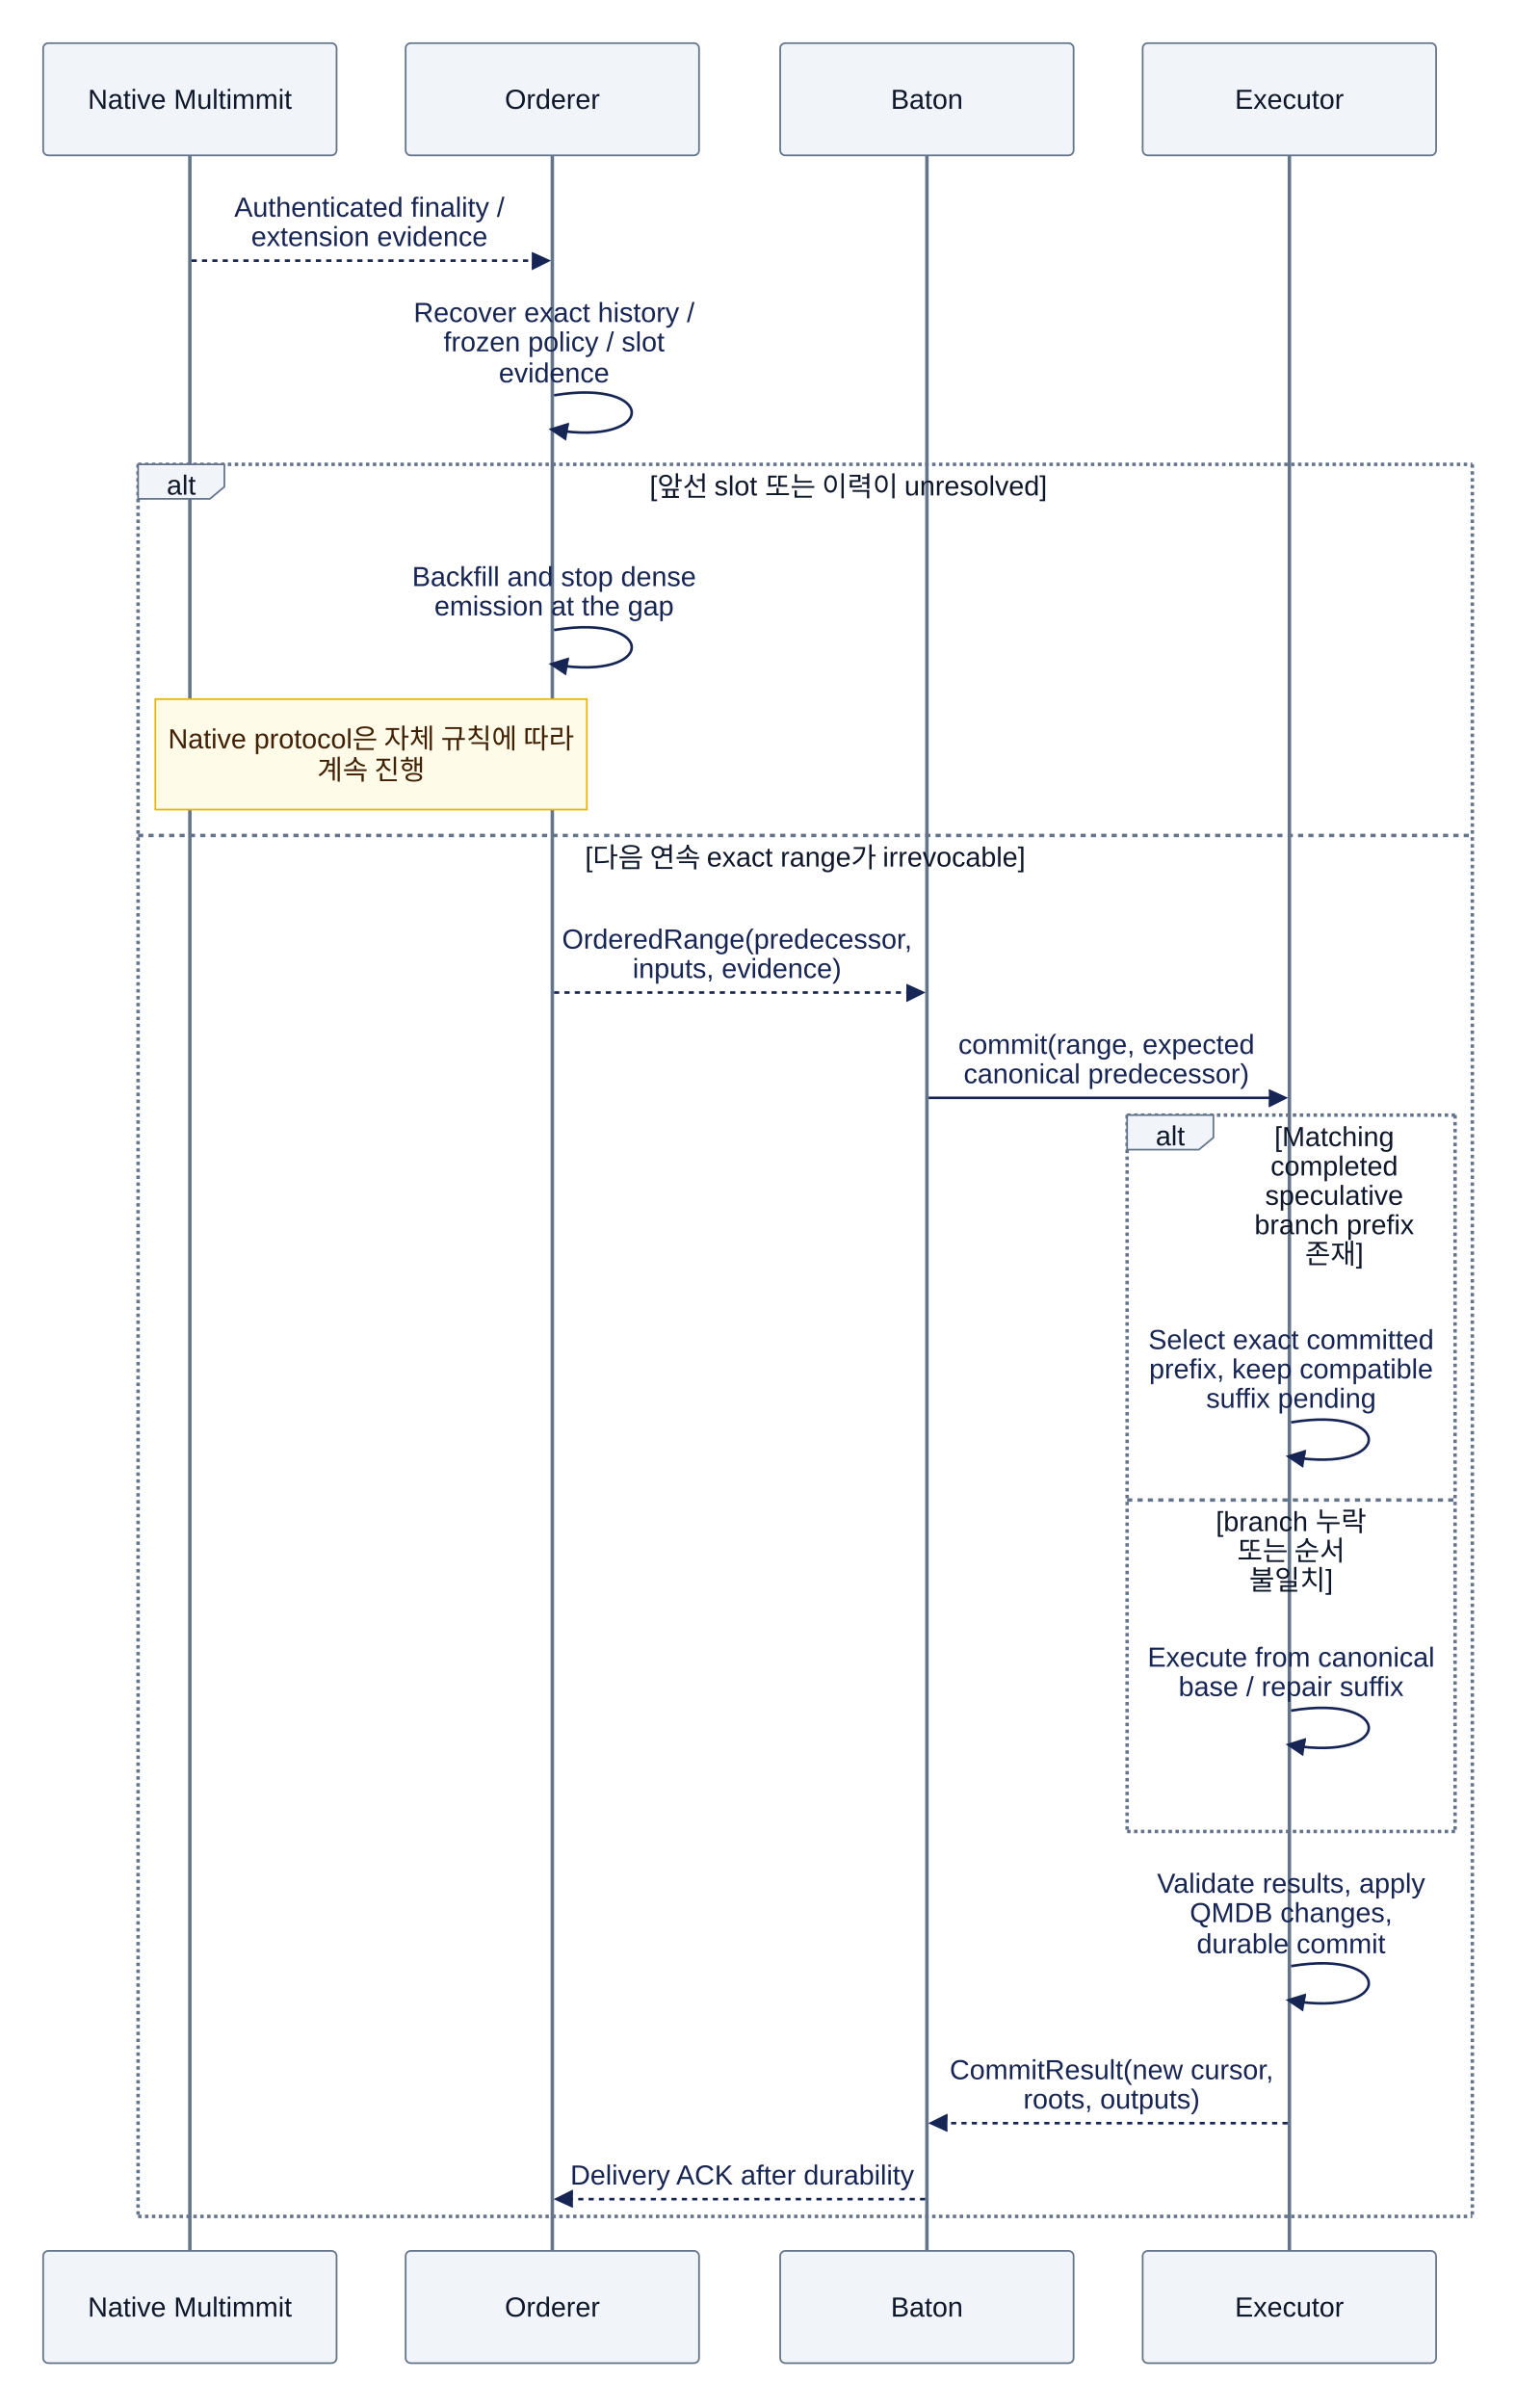
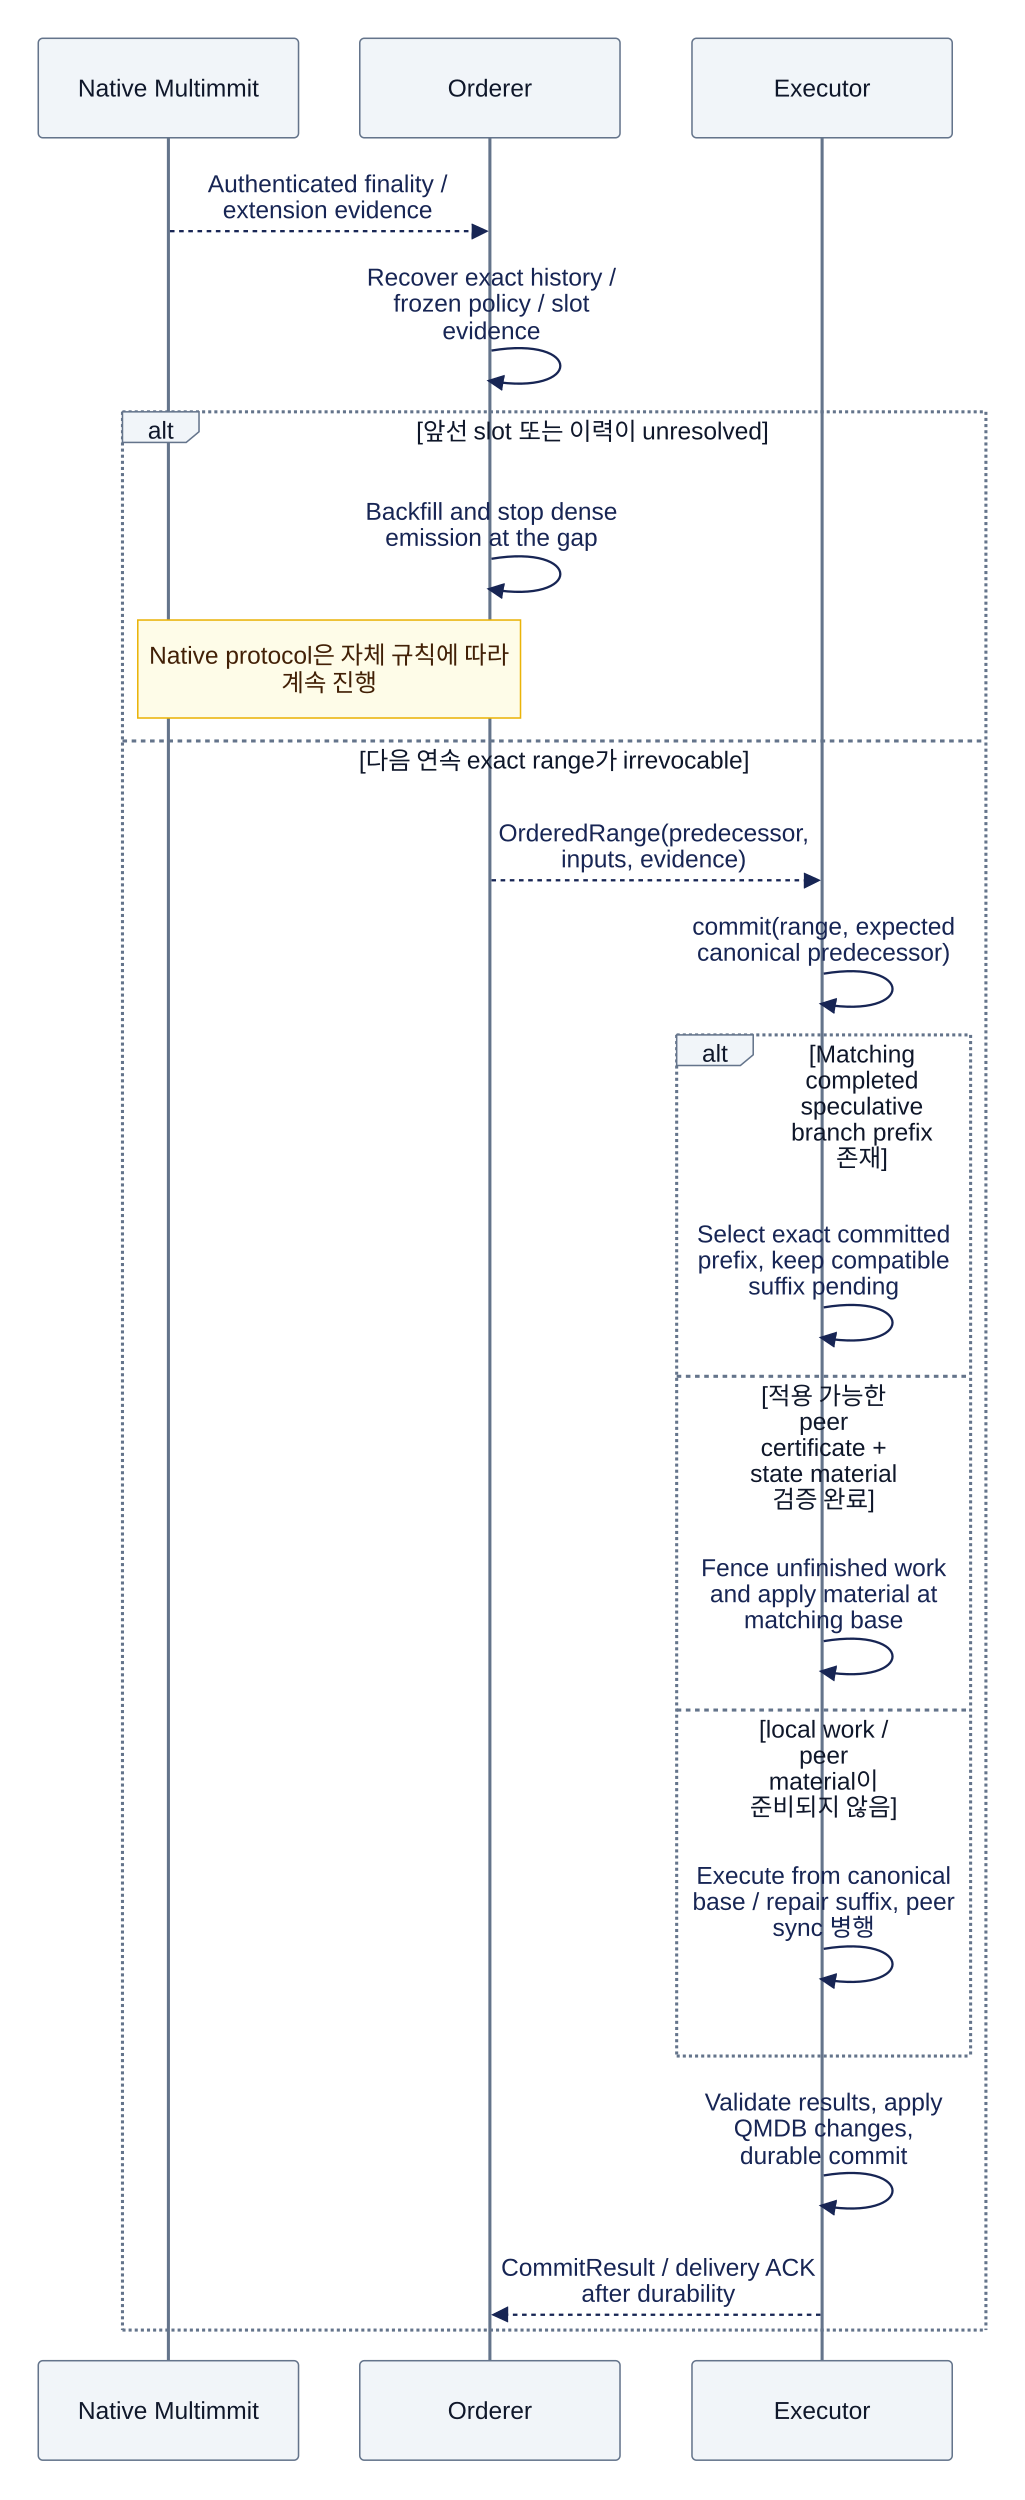
- <svg xmlns="http://www.w3.org/2000/svg" id="diagram-08" width="878" height="1395" viewBox="-25 -25 878 1395" role="graphics-document document" aria-roledescription="sequence">
+ <svg xmlns="http://www.w3.org/2000/svg" id="diagram-08" width="669" height="1633" viewBox="-25 -25 669 1633" role="graphics-document document" aria-roledescription="sequence">
  <g>
-     <rect x="637" y="1279" fill="#eaeaea" stroke="#666" width="170" height="65" name="E" rx="3" ry="3" class="actor actor-bottom" />
-     <text x="722" y="1311.5" dominant-baseline="central" alignment-baseline="central" class="actor actor-box" style="text-anchor: middle; font-size: 16px; font-weight: 400; font-family: Arial, &quot;Apple SD Gothic Neo&quot;, sans-serif;">
-       <tspan x="722" dy="0">Executor</tspan>
+     <rect x="427" y="1517" fill="#eaeaea" stroke="#666" width="170" height="65" name="E" rx="3" ry="3" class="actor actor-bottom" />
+     <text x="512" y="1549.5" dominant-baseline="central" alignment-baseline="central" class="actor actor-box" style="text-anchor: middle; font-size: 16px; font-weight: 400; font-family: Arial, &quot;Apple SD Gothic Neo&quot;, sans-serif;">
+       <tspan x="512" dy="0">Executor</tspan>
    </text>
  </g>
  <g>
-     <rect x="427" y="1279" fill="#eaeaea" stroke="#666" width="170" height="65" name="B" rx="3" ry="3" class="actor actor-bottom" />
-     <text x="512" y="1311.5" dominant-baseline="central" alignment-baseline="central" class="actor actor-box" style="text-anchor: middle; font-size: 16px; font-weight: 400; font-family: Arial, &quot;Apple SD Gothic Neo&quot;, sans-serif;">
-       <tspan x="512" dy="0">Baton</tspan>
-     </text>
-   </g>
-   <g>
-     <rect x="210" y="1279" fill="#eaeaea" stroke="#666" width="170" height="65" name="M" rx="3" ry="3" class="actor actor-bottom" />
-     <text x="295" y="1311.5" dominant-baseline="central" alignment-baseline="central" class="actor actor-box" style="text-anchor: middle; font-size: 16px; font-weight: 400; font-family: Arial, &quot;Apple SD Gothic Neo&quot;, sans-serif;">
+     <rect x="210" y="1517" fill="#eaeaea" stroke="#666" width="170" height="65" name="M" rx="3" ry="3" class="actor actor-bottom" />
+     <text x="295" y="1549.5" dominant-baseline="central" alignment-baseline="central" class="actor actor-box" style="text-anchor: middle; font-size: 16px; font-weight: 400; font-family: Arial, &quot;Apple SD Gothic Neo&quot;, sans-serif;">
      <tspan x="295" dy="0">Orderer</tspan>
    </text>
  </g>
  <g>
-     <rect x="0" y="1279" fill="#eaeaea" stroke="#666" width="170" height="65" name="N" rx="3" ry="3" class="actor actor-bottom" />
-     <text x="85" y="1311.5" dominant-baseline="central" alignment-baseline="central" class="actor actor-box" style="text-anchor: middle; font-size: 16px; font-weight: 400; font-family: Arial, &quot;Apple SD Gothic Neo&quot;, sans-serif;">
+     <rect x="0" y="1517" fill="#eaeaea" stroke="#666" width="170" height="65" name="N" rx="3" ry="3" class="actor actor-bottom" />
+     <text x="85" y="1549.5" dominant-baseline="central" alignment-baseline="central" class="actor actor-box" style="text-anchor: middle; font-size: 16px; font-weight: 400; font-family: Arial, &quot;Apple SD Gothic Neo&quot;, sans-serif;">
      <tspan x="85" dy="0">Native Multimmit</tspan>
    </text>
  </g>
  <g>
-     <line id="actor35" x1="722" y1="65" x2="722" y2="1279" class="actor-line 200" stroke-width="0.5px" stroke="#999" name="E" />
-     <g id="root-35">
-       <rect x="637" y="0" fill="#eaeaea" stroke="#666" width="170" height="65" name="E" rx="3" ry="3" class="actor actor-top" />
-       <text x="722" y="32.5" dominant-baseline="central" alignment-baseline="central" class="actor actor-box" style="text-anchor: middle; font-size: 16px; font-weight: 400; font-family: Arial, &quot;Apple SD Gothic Neo&quot;, sans-serif;">
-         <tspan x="722" dy="0">Executor</tspan>
+     <line id="actor34" x1="512" y1="65" x2="512" y2="1517" class="actor-line 200" stroke-width="0.5px" stroke="#999" name="E" />
+     <g id="root-34">
+       <rect x="427" y="0" fill="#eaeaea" stroke="#666" width="170" height="65" name="E" rx="3" ry="3" class="actor actor-top" />
+       <text x="512" y="32.5" dominant-baseline="central" alignment-baseline="central" class="actor actor-box" style="text-anchor: middle; font-size: 16px; font-weight: 400; font-family: Arial, &quot;Apple SD Gothic Neo&quot;, sans-serif;">
+         <tspan x="512" dy="0">Executor</tspan>
      </text>
    </g>
  </g>
  <g>
-     <line id="actor34" x1="512" y1="65" x2="512" y2="1279" class="actor-line 200" stroke-width="0.5px" stroke="#999" name="B" />
-     <g id="root-34">
-       <rect x="427" y="0" fill="#eaeaea" stroke="#666" width="170" height="65" name="B" rx="3" ry="3" class="actor actor-top" />
-       <text x="512" y="32.5" dominant-baseline="central" alignment-baseline="central" class="actor actor-box" style="text-anchor: middle; font-size: 16px; font-weight: 400; font-family: Arial, &quot;Apple SD Gothic Neo&quot;, sans-serif;">
-         <tspan x="512" dy="0">Baton</tspan>
-       </text>
-     </g>
-   </g>
-   <g>
-     <line id="actor33" x1="295" y1="65" x2="295" y2="1279" class="actor-line 200" stroke-width="0.5px" stroke="#999" name="M" />
+     <line id="actor33" x1="295" y1="65" x2="295" y2="1517" class="actor-line 200" stroke-width="0.5px" stroke="#999" name="M" />
    <g id="root-33">
      <rect x="210" y="0" fill="#eaeaea" stroke="#666" width="170" height="65" name="M" rx="3" ry="3" class="actor actor-top" />
      <text x="295" y="32.5" dominant-baseline="central" alignment-baseline="central" class="actor actor-box" style="text-anchor: middle; font-size: 16px; font-weight: 400; font-family: Arial, &quot;Apple SD Gothic Neo&quot;, sans-serif;">
        <tspan x="295" dy="0">Orderer</tspan>
      </text>
    </g>
  </g>
  <g>
-     <line id="actor32" x1="85" y1="65" x2="85" y2="1279" class="actor-line 200" stroke-width="0.5px" stroke="#999" name="N" />
+     <line id="actor32" x1="85" y1="65" x2="85" y2="1517" class="actor-line 200" stroke-width="0.5px" stroke="#999" name="N" />
    <g id="root-32">
      <rect x="0" y="0" fill="#eaeaea" stroke="#666" width="170" height="65" name="N" rx="3" ry="3" class="actor actor-top" />
      <text x="85" y="32.5" dominant-baseline="central" alignment-baseline="central" class="actor actor-box" style="text-anchor: middle; font-size: 16px; font-weight: 400; font-family: Arial, &quot;Apple SD Gothic Neo&quot;, sans-serif;">
        <tspan x="85" dy="0">Native Multimmit</tspan>
      </text>
    </g>
  </g>
  <style>#diagram-08{font-family:Arial,Apple SD Gothic Neo,sans-serif;font-size:16px;fill:#172554;}@keyframes edge-animation-frame{from{stroke-dashoffset:0;}}@keyframes dash{to{stroke-dashoffset:0;}}#diagram-08 .edge-animation-slow{stroke-dasharray:9,5!important;stroke-dashoffset:900;animation:dash 50s linear infinite;stroke-linecap:round;}#diagram-08 .edge-animation-fast{stroke-dasharray:9,5!important;stroke-dashoffset:900;animation:dash 20s linear infinite;stroke-linecap:round;}#diagram-08 .error-icon{fill:hsl(45.882, 100%, 100%);}#diagram-08 .error-text{fill:#000000;stroke:#000000;}#diagram-08 .edge-thickness-normal{stroke-width:1px;}#diagram-08 .edge-thickness-thick{stroke-width:3.5px;}#diagram-08 .edge-pattern-solid{stroke-dasharray:0;}#diagram-08 .edge-thickness-invisible{stroke-width:0;fill:none;}#diagram-08 .edge-pattern-dashed{stroke-dasharray:3;}#diagram-08 .edge-pattern-dotted{stroke-dasharray:2;}#diagram-08 .marker{fill:#475569;stroke:#475569;}#diagram-08 .marker.cross{stroke:#475569;}#diagram-08 svg{font-family:Arial,Apple SD Gothic Neo,sans-serif;font-size:16px;}#diagram-08 p{margin:0;}#diagram-08 .actor{stroke:#64748b;fill:#f1f5f9;}#diagram-08 text.actor&gt;tspan{fill:#0f172a;stroke:none;}#diagram-08 .actor-line{stroke:#64748b;}#diagram-08 .innerArc{stroke-width:1.5;stroke-dasharray:none;}#diagram-08 .messageLine0{stroke-width:1.5;stroke-dasharray:none;stroke:#172554;}#diagram-08 .messageLine1{stroke-width:1.5;stroke-dasharray:2,2;stroke:#172554;}#diagram-08 #arrowhead path{fill:#172554;stroke:#172554;}#diagram-08 .sequenceNumber{fill:#b8aa96;}#diagram-08 #sequencenumber{fill:#172554;}#diagram-08 #crosshead path{fill:#172554;stroke:#172554;}#diagram-08 .messageText{fill:#172554;stroke:none;}#diagram-08 .labelBox{stroke:#64748b;fill:#f1f5f9;}#diagram-08 .labelText,#diagram-08 .labelText&gt;tspan{fill:#0f172a;stroke:none;}#diagram-08 .loopText,#diagram-08 .loopText&gt;tspan{fill:#0f172a;stroke:none;}#diagram-08 .loopLine{stroke-width:2px;stroke-dasharray:2,2;stroke:#64748b;fill:#64748b;}#diagram-08 .note{stroke:#eab308;fill:#fefce8;}#diagram-08 .noteText,#diagram-08 .noteText&gt;tspan{fill:#422006;stroke:none;}#diagram-08 .activation0{fill:hsl(105.882, 100%, 96.667%);stroke:hsl(105.882, 100%, 86.667%);}#diagram-08 .activation1{fill:hsl(105.882, 100%, 96.667%);stroke:hsl(105.882, 100%, 86.667%);}#diagram-08 .activation2{fill:hsl(105.882, 100%, 96.667%);stroke:hsl(105.882, 100%, 86.667%);}#diagram-08 .actorPopupMenu{position:absolute;}#diagram-08 .actorPopupMenuPanel{position:absolute;fill:#f1f5f9;box-shadow:0px 8px 16px 0px rgba(0,0,0,0.2);filter:drop-shadow(3px 5px 2px rgb(0 0 0 / 0.4));}#diagram-08 .actor-man line{stroke:#64748b;fill:#f1f5f9;}#diagram-08 .actor-man circle,#diagram-08 line{stroke:#64748b;fill:#f1f5f9;stroke-width:2px;}#diagram-08 :root{--mermaid-font-family:Arial,Apple SD Gothic Neo,sans-serif;}</style>
  <g />
  <defs>
    <symbol id="computer" width="24" height="24">
      <path transform="scale(.5)" d="M2 2v13h20v-13h-20zm18 11h-16v-9h16v9zm-10.228 6l.466-1h3.524l.467 1h-4.457zm14.228 3h-24l2-6h2.104l-1.33 4h18.45l-1.297-4h2.073l2 6zm-5-10h-14v-7h14v7z" />
    </symbol>
  </defs>
  <defs>
    <symbol id="database" fill-rule="evenodd" clip-rule="evenodd">
      <path transform="scale(.5)" d="M12.258.001l.256.004.255.005.253.008.251.01.249.012.247.015.246.016.242.019.241.02.239.023.236.024.233.027.231.028.229.031.225.032.223.034.22.036.217.038.214.04.211.041.208.043.205.045.201.046.198.048.194.05.191.051.187.053.183.054.18.056.175.057.172.059.168.06.163.061.16.063.155.064.15.066.074.033.073.033.071.034.07.034.069.035.068.035.067.035.066.035.064.036.064.036.062.036.06.036.06.037.058.037.058.037.055.038.055.038.053.038.052.038.051.039.05.039.048.039.047.039.045.04.044.04.043.04.041.04.04.041.039.041.037.041.036.041.034.041.033.042.032.042.03.042.029.042.027.042.026.043.024.043.023.043.021.043.02.043.018.044.017.043.015.044.013.044.012.044.011.045.009.044.007.045.006.045.004.045.002.045.001.045v17l-.001.045-.002.045-.004.045-.006.045-.007.045-.009.044-.011.045-.012.044-.013.044-.015.044-.017.043-.018.044-.02.043-.021.043-.023.043-.024.043-.026.043-.027.042-.029.042-.03.042-.032.042-.033.042-.034.041-.036.041-.037.041-.039.041-.04.041-.041.04-.043.04-.044.04-.045.04-.047.039-.048.039-.05.039-.051.039-.052.038-.053.038-.055.038-.055.038-.058.037-.058.037-.06.037-.06.036-.062.036-.064.036-.064.036-.066.035-.067.035-.068.035-.069.035-.07.034-.071.034-.073.033-.074.033-.15.066-.155.064-.16.063-.163.061-.168.06-.172.059-.175.057-.18.056-.183.054-.187.053-.191.051-.194.05-.198.048-.201.046-.205.045-.208.043-.211.041-.214.04-.217.038-.22.036-.223.034-.225.032-.229.031-.231.028-.233.027-.236.024-.239.023-.241.02-.242.019-.246.016-.247.015-.249.012-.251.01-.253.008-.255.005-.256.004-.258.001-.258-.001-.256-.004-.255-.005-.253-.008-.251-.01-.249-.012-.247-.015-.245-.016-.243-.019-.241-.02-.238-.023-.236-.024-.234-.027-.231-.028-.228-.031-.226-.032-.223-.034-.22-.036-.217-.038-.214-.04-.211-.041-.208-.043-.204-.045-.201-.046-.198-.048-.195-.05-.19-.051-.187-.053-.184-.054-.179-.056-.176-.057-.172-.059-.167-.06-.164-.061-.159-.063-.155-.064-.151-.066-.074-.033-.072-.033-.072-.034-.07-.034-.069-.035-.068-.035-.067-.035-.066-.035-.064-.036-.063-.036-.062-.036-.061-.036-.06-.037-.058-.037-.057-.037-.056-.038-.055-.038-.053-.038-.052-.038-.051-.039-.049-.039-.049-.039-.046-.039-.046-.04-.044-.04-.043-.04-.041-.04-.04-.041-.039-.041-.037-.041-.036-.041-.034-.041-.033-.042-.032-.042-.03-.042-.029-.042-.027-.042-.026-.043-.024-.043-.023-.043-.021-.043-.02-.043-.018-.044-.017-.043-.015-.044-.013-.044-.012-.044-.011-.045-.009-.044-.007-.045-.006-.045-.004-.045-.002-.045-.001-.045v-17l.001-.045.002-.045.004-.045.006-.045.007-.045.009-.044.011-.045.012-.044.013-.044.015-.044.017-.043.018-.044.02-.043.021-.043.023-.043.024-.043.026-.043.027-.042.029-.042.03-.042.032-.042.033-.042.034-.041.036-.041.037-.041.039-.041.04-.041.041-.04.043-.04.044-.04.046-.04.046-.039.049-.039.049-.039.051-.039.052-.038.053-.038.055-.038.056-.038.057-.037.058-.037.06-.037.061-.036.062-.036.063-.036.064-.036.066-.035.067-.035.068-.035.069-.035.07-.034.072-.034.072-.033.074-.033.151-.066.155-.064.159-.063.164-.061.167-.06.172-.059.176-.057.179-.056.184-.054.187-.053.19-.051.195-.05.198-.048.201-.046.204-.045.208-.043.211-.041.214-.04.217-.038.22-.036.223-.034.226-.032.228-.031.231-.028.234-.027.236-.024.238-.023.241-.02.243-.019.245-.016.247-.015.249-.012.251-.01.253-.008.255-.005.256-.004.258-.001.258.001zm-9.258 20.499v.01l.001.021.003.021.004.022.005.021.006.022.007.022.009.023.01.022.011.023.012.023.013.023.015.023.016.024.017.023.018.024.019.024.021.024.022.025.023.024.024.025.052.049.056.05.061.051.066.051.07.051.075.051.079.052.084.052.088.052.092.052.097.052.102.051.105.052.11.052.114.051.119.051.123.051.127.05.131.05.135.05.139.048.144.049.147.047.152.047.155.047.16.045.163.045.167.043.171.043.176.041.178.041.183.039.187.039.19.037.194.035.197.035.202.033.204.031.209.03.212.029.216.027.219.025.222.024.226.021.23.02.233.018.236.016.24.015.243.012.246.01.249.008.253.005.256.004.259.001.26-.001.257-.004.254-.005.25-.008.247-.011.244-.012.241-.014.237-.016.233-.018.231-.021.226-.021.224-.024.22-.026.216-.027.212-.028.21-.031.205-.031.202-.034.198-.034.194-.036.191-.037.187-.039.183-.04.179-.04.175-.042.172-.043.168-.044.163-.045.16-.046.155-.046.152-.047.148-.048.143-.049.139-.049.136-.05.131-.05.126-.05.123-.051.118-.052.114-.051.11-.052.106-.052.101-.052.096-.052.092-.052.088-.053.083-.051.079-.052.074-.052.07-.051.065-.051.06-.051.056-.05.051-.05.023-.024.023-.025.021-.024.02-.024.019-.024.018-.024.017-.024.015-.023.014-.024.013-.023.012-.023.01-.023.01-.022.008-.022.006-.022.006-.022.004-.022.004-.021.001-.021.001-.021v-4.127l-.077.055-.08.053-.083.054-.085.053-.087.052-.09.052-.093.051-.095.05-.097.05-.1.049-.102.049-.105.048-.106.047-.109.047-.111.046-.114.045-.115.045-.118.044-.12.043-.122.042-.124.042-.126.041-.128.04-.13.04-.132.038-.134.038-.135.037-.138.037-.139.035-.142.035-.143.034-.144.033-.147.032-.148.031-.15.03-.151.03-.153.029-.154.027-.156.027-.158.026-.159.025-.161.024-.162.023-.163.022-.165.021-.166.02-.167.019-.169.018-.169.017-.171.016-.173.015-.173.014-.175.013-.175.012-.177.011-.178.01-.179.008-.179.008-.181.006-.182.005-.182.004-.184.003-.184.002h-.37l-.184-.002-.184-.003-.182-.004-.182-.005-.181-.006-.179-.008-.179-.008-.178-.01-.176-.011-.176-.012-.175-.013-.173-.014-.172-.015-.171-.016-.17-.017-.169-.018-.167-.019-.166-.02-.165-.021-.163-.022-.162-.023-.161-.024-.159-.025-.157-.026-.156-.027-.155-.027-.153-.029-.151-.03-.15-.03-.148-.031-.146-.032-.145-.033-.143-.034-.141-.035-.14-.035-.137-.037-.136-.037-.134-.038-.132-.038-.13-.04-.128-.04-.126-.041-.124-.042-.122-.042-.12-.044-.117-.043-.116-.045-.113-.045-.112-.046-.109-.047-.106-.047-.105-.048-.102-.049-.1-.049-.097-.05-.095-.05-.093-.052-.09-.051-.087-.052-.085-.053-.083-.054-.08-.054-.077-.054v4.127zm0-5.654v.011l.001.021.003.021.004.021.005.022.006.022.007.022.009.022.01.022.011.023.012.023.013.023.015.024.016.023.017.024.018.024.019.024.021.024.022.024.023.025.024.024.052.05.056.05.061.05.066.051.07.051.075.052.079.051.084.052.088.052.092.052.097.052.102.052.105.052.11.051.114.051.119.052.123.05.127.051.131.05.135.049.139.049.144.048.147.048.152.047.155.046.16.045.163.045.167.044.171.042.176.042.178.04.183.04.187.038.19.037.194.036.197.034.202.033.204.032.209.03.212.028.216.027.219.025.222.024.226.022.23.02.233.018.236.016.24.014.243.012.246.01.249.008.253.006.256.003.259.001.26-.001.257-.003.254-.006.25-.008.247-.01.244-.012.241-.015.237-.016.233-.018.231-.02.226-.022.224-.024.22-.025.216-.027.212-.029.21-.03.205-.032.202-.033.198-.035.194-.036.191-.037.187-.039.183-.039.179-.041.175-.042.172-.043.168-.044.163-.045.16-.045.155-.047.152-.047.148-.048.143-.048.139-.05.136-.049.131-.05.126-.051.123-.051.118-.051.114-.052.11-.052.106-.052.101-.052.096-.052.092-.052.088-.052.083-.052.079-.052.074-.051.07-.052.065-.051.06-.05.056-.051.051-.049.023-.025.023-.024.021-.025.02-.024.019-.024.018-.024.017-.024.015-.023.014-.023.013-.024.012-.022.01-.023.01-.023.008-.022.006-.022.006-.022.004-.021.004-.022.001-.021.001-.021v-4.139l-.077.054-.08.054-.083.054-.085.052-.087.053-.09.051-.093.051-.095.051-.097.05-.1.049-.102.049-.105.048-.106.047-.109.047-.111.046-.114.045-.115.044-.118.044-.12.044-.122.042-.124.042-.126.041-.128.04-.13.039-.132.039-.134.038-.135.037-.138.036-.139.036-.142.035-.143.033-.144.033-.147.033-.148.031-.15.03-.151.03-.153.028-.154.028-.156.027-.158.026-.159.025-.161.024-.162.023-.163.022-.165.021-.166.02-.167.019-.169.018-.169.017-.171.016-.173.015-.173.014-.175.013-.175.012-.177.011-.178.009-.179.009-.179.007-.181.007-.182.005-.182.004-.184.003-.184.002h-.37l-.184-.002-.184-.003-.182-.004-.182-.005-.181-.007-.179-.007-.179-.009-.178-.009-.176-.011-.176-.012-.175-.013-.173-.014-.172-.015-.171-.016-.17-.017-.169-.018-.167-.019-.166-.02-.165-.021-.163-.022-.162-.023-.161-.024-.159-.025-.157-.026-.156-.027-.155-.028-.153-.028-.151-.03-.15-.03-.148-.031-.146-.033-.145-.033-.143-.033-.141-.035-.14-.036-.137-.036-.136-.037-.134-.038-.132-.039-.13-.039-.128-.04-.126-.041-.124-.042-.122-.043-.12-.043-.117-.044-.116-.044-.113-.046-.112-.046-.109-.046-.106-.047-.105-.048-.102-.049-.1-.049-.097-.05-.095-.051-.093-.051-.09-.051-.087-.053-.085-.052-.083-.054-.08-.054-.077-.054v4.139zm0-5.666v.011l.001.02.003.022.004.021.005.022.006.021.007.022.009.023.01.022.011.023.012.023.013.023.015.023.016.024.017.024.018.023.019.024.021.025.022.024.023.024.024.025.052.05.056.05.061.05.066.051.07.051.075.052.079.051.084.052.088.052.092.052.097.052.102.052.105.051.11.052.114.051.119.051.123.051.127.05.131.05.135.05.139.049.144.048.147.048.152.047.155.046.16.045.163.045.167.043.171.043.176.042.178.04.183.04.187.038.19.037.194.036.197.034.202.033.204.032.209.03.212.028.216.027.219.025.222.024.226.021.23.02.233.018.236.017.24.014.243.012.246.01.249.008.253.006.256.003.259.001.26-.001.257-.003.254-.006.25-.008.247-.01.244-.013.241-.014.237-.016.233-.018.231-.02.226-.022.224-.024.22-.025.216-.027.212-.029.21-.03.205-.032.202-.033.198-.035.194-.036.191-.037.187-.039.183-.039.179-.041.175-.042.172-.043.168-.044.163-.045.16-.045.155-.047.152-.047.148-.048.143-.049.139-.049.136-.049.131-.051.126-.05.123-.051.118-.052.114-.051.11-.052.106-.052.101-.052.096-.052.092-.052.088-.052.083-.052.079-.052.074-.052.07-.051.065-.051.06-.051.056-.05.051-.049.023-.025.023-.025.021-.024.02-.024.019-.024.018-.024.017-.024.015-.023.014-.024.013-.023.012-.023.01-.022.01-.023.008-.022.006-.022.006-.022.004-.022.004-.021.001-.021.001-.021v-4.153l-.077.054-.08.054-.083.053-.085.053-.087.053-.09.051-.093.051-.095.051-.097.05-.1.049-.102.048-.105.048-.106.048-.109.046-.111.046-.114.046-.115.044-.118.044-.12.043-.122.043-.124.042-.126.041-.128.04-.13.039-.132.039-.134.038-.135.037-.138.036-.139.036-.142.034-.143.034-.144.033-.147.032-.148.032-.15.03-.151.03-.153.028-.154.028-.156.027-.158.026-.159.024-.161.024-.162.023-.163.023-.165.021-.166.02-.167.019-.169.018-.169.017-.171.016-.173.015-.173.014-.175.013-.175.012-.177.01-.178.01-.179.009-.179.007-.181.006-.182.006-.182.004-.184.003-.184.001-.185.001-.185-.001-.184-.001-.184-.003-.182-.004-.182-.006-.181-.006-.179-.007-.179-.009-.178-.01-.176-.01-.176-.012-.175-.013-.173-.014-.172-.015-.171-.016-.17-.017-.169-.018-.167-.019-.166-.02-.165-.021-.163-.023-.162-.023-.161-.024-.159-.024-.157-.026-.156-.027-.155-.028-.153-.028-.151-.03-.15-.03-.148-.032-.146-.032-.145-.033-.143-.034-.141-.034-.14-.036-.137-.036-.136-.037-.134-.038-.132-.039-.13-.039-.128-.041-.126-.041-.124-.041-.122-.043-.12-.043-.117-.044-.116-.044-.113-.046-.112-.046-.109-.046-.106-.048-.105-.048-.102-.048-.1-.05-.097-.049-.095-.051-.093-.051-.09-.052-.087-.052-.085-.053-.083-.053-.08-.054-.077-.054v4.153zm8.74-8.179l-.257.004-.254.005-.25.008-.247.011-.244.012-.241.014-.237.016-.233.018-.231.021-.226.022-.224.023-.22.026-.216.027-.212.028-.21.031-.205.032-.202.033-.198.034-.194.036-.191.038-.187.038-.183.04-.179.041-.175.042-.172.043-.168.043-.163.045-.16.046-.155.046-.152.048-.148.048-.143.048-.139.049-.136.05-.131.05-.126.051-.123.051-.118.051-.114.052-.11.052-.106.052-.101.052-.096.052-.092.052-.088.052-.083.052-.079.052-.074.051-.07.052-.065.051-.06.05-.056.05-.051.05-.023.025-.023.024-.021.024-.02.025-.019.024-.018.024-.017.023-.015.024-.014.023-.013.023-.012.023-.01.023-.01.022-.008.022-.006.023-.006.021-.004.022-.004.021-.001.021-.001.021.001.021.001.021.004.021.004.022.006.021.006.023.008.022.01.022.01.023.012.023.013.023.014.023.015.024.017.023.018.024.019.024.02.025.021.024.023.024.023.025.051.05.056.05.06.05.065.051.07.052.074.051.079.052.083.052.088.052.092.052.096.052.101.052.106.052.11.052.114.052.118.051.123.051.126.051.131.05.136.05.139.049.143.048.148.048.152.048.155.046.16.046.163.045.168.043.172.043.175.042.179.041.183.04.187.038.191.038.194.036.198.034.202.033.205.032.21.031.212.028.216.027.22.026.224.023.226.022.231.021.233.018.237.016.241.014.244.012.247.011.25.008.254.005.257.004.26.001.26-.001.257-.004.254-.005.25-.008.247-.011.244-.012.241-.014.237-.016.233-.018.231-.021.226-.022.224-.023.22-.026.216-.027.212-.028.21-.031.205-.032.202-.033.198-.034.194-.036.191-.038.187-.038.183-.04.179-.041.175-.042.172-.043.168-.043.163-.045.16-.046.155-.046.152-.048.148-.048.143-.048.139-.049.136-.05.131-.05.126-.051.123-.051.118-.051.114-.052.11-.052.106-.052.101-.052.096-.052.092-.052.088-.052.083-.052.079-.052.074-.051.07-.052.065-.051.06-.05.056-.05.051-.05.023-.025.023-.024.021-.024.02-.025.019-.024.018-.024.017-.023.015-.024.014-.023.013-.023.012-.023.01-.023.01-.022.008-.022.006-.023.006-.021.004-.022.004-.021.001-.021.001-.021-.001-.021-.001-.021-.004-.021-.004-.022-.006-.021-.006-.023-.008-.022-.01-.022-.01-.023-.012-.023-.013-.023-.014-.023-.015-.024-.017-.023-.018-.024-.019-.024-.02-.025-.021-.024-.023-.024-.023-.025-.051-.05-.056-.05-.06-.05-.065-.051-.07-.052-.074-.051-.079-.052-.083-.052-.088-.052-.092-.052-.096-.052-.101-.052-.106-.052-.11-.052-.114-.052-.118-.051-.123-.051-.126-.051-.131-.05-.136-.05-.139-.049-.143-.048-.148-.048-.152-.048-.155-.046-.16-.046-.163-.045-.168-.043-.172-.043-.175-.042-.179-.041-.183-.04-.187-.038-.191-.038-.194-.036-.198-.034-.202-.033-.205-.032-.21-.031-.212-.028-.216-.027-.22-.026-.224-.023-.226-.022-.231-.021-.233-.018-.237-.016-.241-.014-.244-.012-.247-.011-.25-.008-.254-.005-.257-.004-.26-.001-.26.001z" />
    </symbol>
  </defs>
  <defs>
    <symbol id="clock" width="24" height="24">
      <path transform="scale(.5)" d="M12 2c5.514 0 10 4.486 10 10s-4.486 10-10 10-10-4.486-10-10 4.486-10 10-10zm0-2c-6.627 0-12 5.373-12 12s5.373 12 12 12 12-5.373 12-12-5.373-12-12-12zm5.848 12.459c.202.038.202.333.001.372-1.907.361-6.045 1.111-6.547 1.111-.719 0-1.301-.582-1.301-1.301 0-.512.77-5.447 1.125-7.445.034-.192.312-.181.343.014l.985 6.238 5.394 1.011z" />
    </symbol>
  </defs>
  <defs>
    <marker id="arrowhead" refX="7.9" refY="5" markerUnits="userSpaceOnUse" markerWidth="12" markerHeight="12" orient="auto-start-reverse">
      <path d="M -1 0 L 10 5 L 0 10 z" />
    </marker>
  </defs>
  <defs>
    <marker id="crosshead" markerWidth="15" markerHeight="8" orient="auto" refX="4" refY="4.5">
      <path fill="none" stroke="#000000" stroke-width="1pt" d="M 1,2 L 6,7 M 6,2 L 1,7" style="stroke-dasharray: 0, 0;" />
    </marker>
  </defs>
  <defs>
    <marker id="filled-head" refX="15.5" refY="7" markerWidth="20" markerHeight="28" orient="auto">
      <path d="M 18,7 L9,13 L14,7 L9,1 Z" />
    </marker>
  </defs>
  <defs>
    <marker id="sequencenumber" refX="15" refY="15" markerWidth="60" markerHeight="40" orient="auto">
      <circle cx="15" cy="15" r="6" />
    </marker>
  </defs>
  <g>
    <rect x="65" y="380" fill="#EDF2AE" stroke="#666" width="250" height="64" class="note" />
    <text x="190" y="388" text-anchor="middle" dominant-baseline="middle" alignment-baseline="middle" class="noteText" dy="1em" style="font-family: Arial, &quot;Apple SD Gothic Neo&quot;, sans-serif; font-size: 16px; font-weight: 400;">
      <tspan x="190">Native protocol은 자체 규칙에 따라</tspan>
    </text>
    <text x="190" y="405" text-anchor="middle" dominant-baseline="middle" alignment-baseline="middle" class="noteText" dy="1em" style="font-family: Arial, &quot;Apple SD Gothic Neo&quot;, sans-serif; font-size: 16px; font-weight: 400;">
      <tspan x="190">계속 진행</tspan>
    </text>
  </g>
  <g>
-     <line x1="628" y1="621" x2="818" y2="621" class="loopLine" />
-     <line x1="818" y1="621" x2="818" y2="1036" class="loopLine" />
-     <line x1="628" y1="1036" x2="818" y2="1036" class="loopLine" />
-     <line x1="628" y1="621" x2="628" y2="1036" class="loopLine" />
-     <line x1="628" y1="844" x2="818" y2="844" class="loopLine" style="stroke-dasharray: 3, 3;" />
-     <polygon points="628,621 678,621 678,634 669.6,641 628,641" class="labelBox" />
-     <text x="653" y="634" text-anchor="middle" dominant-baseline="middle" alignment-baseline="middle" class="labelText" style="font-family: Arial, &quot;Apple SD Gothic Neo&quot;, sans-serif; font-size: 16px; font-weight: 400;">alt</text>
-     <text x="748" y="639" text-anchor="middle" class="loopText" style="font-family: Arial, &quot;Apple SD Gothic Neo&quot;, sans-serif; font-size: 16px; font-weight: 400;">
-       <tspan x="748">[Matching</tspan>
+     <line x1="417" y1="651" x2="609" y2="651" class="loopLine" />
+     <line x1="609" y1="651" x2="609" y2="1318" class="loopLine" />
+     <line x1="417" y1="1318" x2="609" y2="1318" class="loopLine" />
+     <line x1="417" y1="651" x2="417" y2="1318" class="loopLine" />
+     <line x1="417" y1="874" x2="609" y2="874" class="loopLine" style="stroke-dasharray: 3, 3;" />
+     <line x1="417" y1="1092" x2="609" y2="1092" class="loopLine" style="stroke-dasharray: 3, 3;" />
+     <polygon points="417,651 467,651 467,664 458.6,671 417,671" class="labelBox" />
+     <text x="442" y="664" text-anchor="middle" dominant-baseline="middle" alignment-baseline="middle" class="labelText" style="font-family: Arial, &quot;Apple SD Gothic Neo&quot;, sans-serif; font-size: 16px; font-weight: 400;">alt</text>
+     <text x="538" y="669" text-anchor="middle" class="loopText" style="font-family: Arial, &quot;Apple SD Gothic Neo&quot;, sans-serif; font-size: 16px; font-weight: 400;">
+       <tspan x="538">[Matching</tspan>
    </text>
-     <text x="748" y="656" text-anchor="middle" class="loopText" style="font-family: Arial, &quot;Apple SD Gothic Neo&quot;, sans-serif; font-size: 16px; font-weight: 400;">
-       <tspan x="748">completed</tspan>
+     <text x="538" y="686" text-anchor="middle" class="loopText" style="font-family: Arial, &quot;Apple SD Gothic Neo&quot;, sans-serif; font-size: 16px; font-weight: 400;">
+       <tspan x="538">completed</tspan>
    </text>
-     <text x="748" y="673" text-anchor="middle" class="loopText" style="font-family: Arial, &quot;Apple SD Gothic Neo&quot;, sans-serif; font-size: 16px; font-weight: 400;">
-       <tspan x="748">speculative</tspan>
+     <text x="538" y="703" text-anchor="middle" class="loopText" style="font-family: Arial, &quot;Apple SD Gothic Neo&quot;, sans-serif; font-size: 16px; font-weight: 400;">
+       <tspan x="538">speculative</tspan>
    </text>
-     <text x="748" y="690" text-anchor="middle" class="loopText" style="font-family: Arial, &quot;Apple SD Gothic Neo&quot;, sans-serif; font-size: 16px; font-weight: 400;">
-       <tspan x="748">branch prefix</tspan>
+     <text x="538" y="720" text-anchor="middle" class="loopText" style="font-family: Arial, &quot;Apple SD Gothic Neo&quot;, sans-serif; font-size: 16px; font-weight: 400;">
+       <tspan x="538">branch prefix</tspan>
    </text>
-     <text x="748" y="707" text-anchor="middle" class="loopText" style="font-family: Arial, &quot;Apple SD Gothic Neo&quot;, sans-serif; font-size: 16px; font-weight: 400;">
-       <tspan x="748">존재]</tspan>
+     <text x="538" y="737" text-anchor="middle" class="loopText" style="font-family: Arial, &quot;Apple SD Gothic Neo&quot;, sans-serif; font-size: 16px; font-weight: 400;">
+       <tspan x="538">존재]</tspan>
    </text>
-     <text x="723" y="862" text-anchor="middle" class="loopText" style="font-family: Arial, &quot;Apple SD Gothic Neo&quot;, sans-serif; font-size: 16px; font-weight: 400;">[branch 누락</text>
-     <text x="723" y="879" text-anchor="middle" class="loopText" style="font-family: Arial, &quot;Apple SD Gothic Neo&quot;, sans-serif; font-size: 16px; font-weight: 400;">또는 순서</text>
-     <text x="723" y="896" text-anchor="middle" class="loopText" style="font-family: Arial, &quot;Apple SD Gothic Neo&quot;, sans-serif; font-size: 16px; font-weight: 400;">불일치]</text>
+     <text x="513" y="892" text-anchor="middle" class="loopText" style="font-family: Arial, &quot;Apple SD Gothic Neo&quot;, sans-serif; font-size: 16px; font-weight: 400;">[적용 가능한</text>
+     <text x="513" y="909" text-anchor="middle" class="loopText" style="font-family: Arial, &quot;Apple SD Gothic Neo&quot;, sans-serif; font-size: 16px; font-weight: 400;">peer</text>
+     <text x="513" y="926" text-anchor="middle" class="loopText" style="font-family: Arial, &quot;Apple SD Gothic Neo&quot;, sans-serif; font-size: 16px; font-weight: 400;">certificate +</text>
+     <text x="513" y="943" text-anchor="middle" class="loopText" style="font-family: Arial, &quot;Apple SD Gothic Neo&quot;, sans-serif; font-size: 16px; font-weight: 400;">state material</text>
+     <text x="513" y="960" text-anchor="middle" class="loopText" style="font-family: Arial, &quot;Apple SD Gothic Neo&quot;, sans-serif; font-size: 16px; font-weight: 400;">검증 완료]</text>
+     <text x="513" y="1110" text-anchor="middle" class="loopText" style="font-family: Arial, &quot;Apple SD Gothic Neo&quot;, sans-serif; font-size: 16px; font-weight: 400;">[local work /</text>
+     <text x="513" y="1127" text-anchor="middle" class="loopText" style="font-family: Arial, &quot;Apple SD Gothic Neo&quot;, sans-serif; font-size: 16px; font-weight: 400;">peer</text>
+     <text x="513" y="1144" text-anchor="middle" class="loopText" style="font-family: Arial, &quot;Apple SD Gothic Neo&quot;, sans-serif; font-size: 16px; font-weight: 400;">material이</text>
+     <text x="513" y="1161" text-anchor="middle" class="loopText" style="font-family: Arial, &quot;Apple SD Gothic Neo&quot;, sans-serif; font-size: 16px; font-weight: 400;">준비되지 않음]</text>
  </g>
  <g>
-     <line x1="55" y1="244" x2="828" y2="244" class="loopLine" />
-     <line x1="828" y1="244" x2="828" y2="1259" class="loopLine" />
-     <line x1="55" y1="1259" x2="828" y2="1259" class="loopLine" />
-     <line x1="55" y1="244" x2="55" y2="1259" class="loopLine" />
-     <line x1="55" y1="459" x2="828" y2="459" class="loopLine" style="stroke-dasharray: 3, 3;" />
+     <line x1="55" y1="244" x2="619" y2="244" class="loopLine" />
+     <line x1="619" y1="244" x2="619" y2="1497" class="loopLine" />
+     <line x1="55" y1="1497" x2="619" y2="1497" class="loopLine" />
+     <line x1="55" y1="244" x2="55" y2="1497" class="loopLine" />
+     <line x1="55" y1="459" x2="619" y2="459" class="loopLine" style="stroke-dasharray: 3, 3;" />
    <polygon points="55,244 105,244 105,257 96.6,264 55,264" class="labelBox" />
    <text x="80" y="257" text-anchor="middle" dominant-baseline="middle" alignment-baseline="middle" class="labelText" style="font-family: Arial, &quot;Apple SD Gothic Neo&quot;, sans-serif; font-size: 16px; font-weight: 400;">alt</text>
-     <text x="466.5" y="262" text-anchor="middle" class="loopText" style="font-family: Arial, &quot;Apple SD Gothic Neo&quot;, sans-serif; font-size: 16px; font-weight: 400;">
-       <tspan x="466.5">[앞선 slot 또는 이력이 unresolved]</tspan>
+     <text x="362" y="262" text-anchor="middle" class="loopText" style="font-family: Arial, &quot;Apple SD Gothic Neo&quot;, sans-serif; font-size: 16px; font-weight: 400;">
+       <tspan x="362">[앞선 slot 또는 이력이 unresolved]</tspan>
    </text>
-     <text x="441.5" y="477" text-anchor="middle" class="loopText" style="font-family: Arial, &quot;Apple SD Gothic Neo&quot;, sans-serif; font-size: 16px; font-weight: 400;">[다음 연속 exact range가 irrevocable]</text>
+     <text x="337" y="477" text-anchor="middle" class="loopText" style="font-family: Arial, &quot;Apple SD Gothic Neo&quot;, sans-serif; font-size: 16px; font-weight: 400;">[다음 연속 exact range가 irrevocable]</text>
  </g>
  <text x="189" y="80" text-anchor="middle" dominant-baseline="middle" alignment-baseline="middle" class="messageText" dy="1em" style="font-family: Arial, &quot;Apple SD Gothic Neo&quot;, sans-serif; font-size: 16px; font-weight: 400;">Authenticated finality /</text>
  <text x="189" y="97" text-anchor="middle" dominant-baseline="middle" alignment-baseline="middle" class="messageText" dy="1em" style="font-family: Arial, &quot;Apple SD Gothic Neo&quot;, sans-serif; font-size: 16px; font-weight: 400;">extension evidence</text>
  <line x1="86" y1="126" x2="291" y2="126" class="messageLine1" stroke-width="2" stroke="none" marker-end="url(#arrowhead)" style="stroke-dasharray: 3, 3; fill: none;" />
  <text x="296" y="141" text-anchor="middle" dominant-baseline="middle" alignment-baseline="middle" class="messageText" dy="1em" style="font-family: Arial, &quot;Apple SD Gothic Neo&quot;, sans-serif; font-size: 16px; font-weight: 400;">Recover exact history /</text>
  <text x="296" y="158" text-anchor="middle" dominant-baseline="middle" alignment-baseline="middle" class="messageText" dy="1em" style="font-family: Arial, &quot;Apple SD Gothic Neo&quot;, sans-serif; font-size: 16px; font-weight: 400;">frozen policy / slot</text>
  <text x="296" y="176" text-anchor="middle" dominant-baseline="middle" alignment-baseline="middle" class="messageText" dy="1em" style="font-family: Arial, &quot;Apple SD Gothic Neo&quot;, sans-serif; font-size: 16px; font-weight: 400;">evidence</text>
  <path d="M 296,204 C 356,194 356,234 296,224" class="messageLine0" stroke-width="2" stroke="none" marker-end="url(#arrowhead)" style="fill: none;" />
  <text x="296" y="294" text-anchor="middle" dominant-baseline="middle" alignment-baseline="middle" class="messageText" dy="1em" style="font-family: Arial, &quot;Apple SD Gothic Neo&quot;, sans-serif; font-size: 16px; font-weight: 400;">Backfill and stop dense</text>
  <text x="296" y="311" text-anchor="middle" dominant-baseline="middle" alignment-baseline="middle" class="messageText" dy="1em" style="font-family: Arial, &quot;Apple SD Gothic Neo&quot;, sans-serif; font-size: 16px; font-weight: 400;">emission at the gap</text>
  <path d="M 296,340 C 356,330 356,370 296,360" class="messageLine0" stroke-width="2" stroke="none" marker-end="url(#arrowhead)" style="fill: none;" />
  <text x="402" y="504" text-anchor="middle" dominant-baseline="middle" alignment-baseline="middle" class="messageText" dy="1em" style="font-family: Arial, &quot;Apple SD Gothic Neo&quot;, sans-serif; font-size: 16px; font-weight: 400;">OrderedRange(predecessor,</text>
  <text x="402" y="521" text-anchor="middle" dominant-baseline="middle" alignment-baseline="middle" class="messageText" dy="1em" style="font-family: Arial, &quot;Apple SD Gothic Neo&quot;, sans-serif; font-size: 16px; font-weight: 400;">inputs, evidence)</text>
  <line x1="296" y1="550" x2="508" y2="550" class="messageLine1" stroke-width="2" stroke="none" marker-end="url(#arrowhead)" style="stroke-dasharray: 3, 3; fill: none;" />
-   <text x="616" y="565" text-anchor="middle" dominant-baseline="middle" alignment-baseline="middle" class="messageText" dy="1em" style="font-family: Arial, &quot;Apple SD Gothic Neo&quot;, sans-serif; font-size: 16px; font-weight: 400;">commit(range, expected</text>
-   <text x="616" y="582" text-anchor="middle" dominant-baseline="middle" alignment-baseline="middle" class="messageText" dy="1em" style="font-family: Arial, &quot;Apple SD Gothic Neo&quot;, sans-serif; font-size: 16px; font-weight: 400;">canonical predecessor)</text>
-   <line x1="513" y1="611" x2="718" y2="611" class="messageLine0" stroke-width="2" stroke="none" marker-end="url(#arrowhead)" style="fill: none;" />
-   <text x="723" y="736" text-anchor="middle" dominant-baseline="middle" alignment-baseline="middle" class="messageText" dy="1em" style="font-family: Arial, &quot;Apple SD Gothic Neo&quot;, sans-serif; font-size: 16px; font-weight: 400;">Select exact committed</text>
-   <text x="723" y="753" text-anchor="middle" dominant-baseline="middle" alignment-baseline="middle" class="messageText" dy="1em" style="font-family: Arial, &quot;Apple SD Gothic Neo&quot;, sans-serif; font-size: 16px; font-weight: 400;">prefix, keep compatible</text>
-   <text x="723" y="770" text-anchor="middle" dominant-baseline="middle" alignment-baseline="middle" class="messageText" dy="1em" style="font-family: Arial, &quot;Apple SD Gothic Neo&quot;, sans-serif; font-size: 16px; font-weight: 400;">suffix pending</text>
-   <path d="M 723,799 C 783,789 783,829 723,819" class="messageLine0" stroke-width="2" stroke="none" marker-end="url(#arrowhead)" style="fill: none;" />
-   <text x="723" y="920" text-anchor="middle" dominant-baseline="middle" alignment-baseline="middle" class="messageText" dy="1em" style="font-family: Arial, &quot;Apple SD Gothic Neo&quot;, sans-serif; font-size: 16px; font-weight: 400;">Execute from canonical</text>
-   <text x="723" y="937" text-anchor="middle" dominant-baseline="middle" alignment-baseline="middle" class="messageText" dy="1em" style="font-family: Arial, &quot;Apple SD Gothic Neo&quot;, sans-serif; font-size: 16px; font-weight: 400;">base / repair suffix</text>
-   <path d="M 723,966 C 783,956 783,996 723,986" class="messageLine0" stroke-width="2" stroke="none" marker-end="url(#arrowhead)" style="fill: none;" />
-   <text x="723" y="1051" text-anchor="middle" dominant-baseline="middle" alignment-baseline="middle" class="messageText" dy="1em" style="font-family: Arial, &quot;Apple SD Gothic Neo&quot;, sans-serif; font-size: 16px; font-weight: 400;">Validate results, apply</text>
-   <text x="723" y="1068" text-anchor="middle" dominant-baseline="middle" alignment-baseline="middle" class="messageText" dy="1em" style="font-family: Arial, &quot;Apple SD Gothic Neo&quot;, sans-serif; font-size: 16px; font-weight: 400;">QMDB changes,</text>
-   <text x="723" y="1086" text-anchor="middle" dominant-baseline="middle" alignment-baseline="middle" class="messageText" dy="1em" style="font-family: Arial, &quot;Apple SD Gothic Neo&quot;, sans-serif; font-size: 16px; font-weight: 400;">durable commit</text>
-   <path d="M 723,1114 C 783,1104 783,1144 723,1134" class="messageLine0" stroke-width="2" stroke="none" marker-end="url(#arrowhead)" style="fill: none;" />
-   <text x="619" y="1159" text-anchor="middle" dominant-baseline="middle" alignment-baseline="middle" class="messageText" dy="1em" style="font-family: Arial, &quot;Apple SD Gothic Neo&quot;, sans-serif; font-size: 16px; font-weight: 400;">CommitResult(new cursor,</text>
-   <text x="619" y="1176" text-anchor="middle" dominant-baseline="middle" alignment-baseline="middle" class="messageText" dy="1em" style="font-family: Arial, &quot;Apple SD Gothic Neo&quot;, sans-serif; font-size: 16px; font-weight: 400;">roots, outputs)</text>
-   <line x1="721" y1="1205" x2="516" y2="1205" class="messageLine1" stroke-width="2" stroke="none" marker-end="url(#arrowhead)" style="stroke-dasharray: 3, 3; fill: none;" />
-   <text x="405" y="1220" text-anchor="middle" dominant-baseline="middle" alignment-baseline="middle" class="messageText" dy="1em" style="font-family: Arial, &quot;Apple SD Gothic Neo&quot;, sans-serif; font-size: 16px; font-weight: 400;">Delivery ACK after durability</text>
-   <line x1="511" y1="1249" x2="299" y2="1249" class="messageLine1" stroke-width="2" stroke="none" marker-end="url(#arrowhead)" style="stroke-dasharray: 3, 3; fill: none;" />
+   <text x="513" y="565" text-anchor="middle" dominant-baseline="middle" alignment-baseline="middle" class="messageText" dy="1em" style="font-family: Arial, &quot;Apple SD Gothic Neo&quot;, sans-serif; font-size: 16px; font-weight: 400;">commit(range, expected</text>
+   <text x="513" y="582" text-anchor="middle" dominant-baseline="middle" alignment-baseline="middle" class="messageText" dy="1em" style="font-family: Arial, &quot;Apple SD Gothic Neo&quot;, sans-serif; font-size: 16px; font-weight: 400;">canonical predecessor)</text>
+   <path d="M 513,611 C 573,601 573,641 513,631" class="messageLine0" stroke-width="2" stroke="none" marker-end="url(#arrowhead)" style="fill: none;" />
+   <text x="513" y="766" text-anchor="middle" dominant-baseline="middle" alignment-baseline="middle" class="messageText" dy="1em" style="font-family: Arial, &quot;Apple SD Gothic Neo&quot;, sans-serif; font-size: 16px; font-weight: 400;">Select exact committed</text>
+   <text x="513" y="783" text-anchor="middle" dominant-baseline="middle" alignment-baseline="middle" class="messageText" dy="1em" style="font-family: Arial, &quot;Apple SD Gothic Neo&quot;, sans-serif; font-size: 16px; font-weight: 400;">prefix, keep compatible</text>
+   <text x="513" y="800" text-anchor="middle" dominant-baseline="middle" alignment-baseline="middle" class="messageText" dy="1em" style="font-family: Arial, &quot;Apple SD Gothic Neo&quot;, sans-serif; font-size: 16px; font-weight: 400;">suffix pending</text>
+   <path d="M 513,829 C 573,819 573,859 513,849" class="messageLine0" stroke-width="2" stroke="none" marker-end="url(#arrowhead)" style="fill: none;" />
+   <text x="513" y="984" text-anchor="middle" dominant-baseline="middle" alignment-baseline="middle" class="messageText" dy="1em" style="font-family: Arial, &quot;Apple SD Gothic Neo&quot;, sans-serif; font-size: 16px; font-weight: 400;">Fence unfinished work</text>
+   <text x="513" y="1001" text-anchor="middle" dominant-baseline="middle" alignment-baseline="middle" class="messageText" dy="1em" style="font-family: Arial, &quot;Apple SD Gothic Neo&quot;, sans-serif; font-size: 16px; font-weight: 400;">and apply material at</text>
+   <text x="513" y="1018" text-anchor="middle" dominant-baseline="middle" alignment-baseline="middle" class="messageText" dy="1em" style="font-family: Arial, &quot;Apple SD Gothic Neo&quot;, sans-serif; font-size: 16px; font-weight: 400;">matching base</text>
+   <path d="M 513,1047 C 573,1037 573,1077 513,1067" class="messageLine0" stroke-width="2" stroke="none" marker-end="url(#arrowhead)" style="fill: none;" />
+   <text x="513" y="1185" text-anchor="middle" dominant-baseline="middle" alignment-baseline="middle" class="messageText" dy="1em" style="font-family: Arial, &quot;Apple SD Gothic Neo&quot;, sans-serif; font-size: 16px; font-weight: 400;">Execute from canonical</text>
+   <text x="513" y="1202" text-anchor="middle" dominant-baseline="middle" alignment-baseline="middle" class="messageText" dy="1em" style="font-family: Arial, &quot;Apple SD Gothic Neo&quot;, sans-serif; font-size: 16px; font-weight: 400;">base / repair suffix, peer</text>
+   <text x="513" y="1219" text-anchor="middle" dominant-baseline="middle" alignment-baseline="middle" class="messageText" dy="1em" style="font-family: Arial, &quot;Apple SD Gothic Neo&quot;, sans-serif; font-size: 16px; font-weight: 400;">sync 병행</text>
+   <path d="M 513,1248 C 573,1238 573,1278 513,1268" class="messageLine0" stroke-width="2" stroke="none" marker-end="url(#arrowhead)" style="fill: none;" />
+   <text x="513" y="1333" text-anchor="middle" dominant-baseline="middle" alignment-baseline="middle" class="messageText" dy="1em" style="font-family: Arial, &quot;Apple SD Gothic Neo&quot;, sans-serif; font-size: 16px; font-weight: 400;">Validate results, apply</text>
+   <text x="513" y="1350" text-anchor="middle" dominant-baseline="middle" alignment-baseline="middle" class="messageText" dy="1em" style="font-family: Arial, &quot;Apple SD Gothic Neo&quot;, sans-serif; font-size: 16px; font-weight: 400;">QMDB changes,</text>
+   <text x="513" y="1368" text-anchor="middle" dominant-baseline="middle" alignment-baseline="middle" class="messageText" dy="1em" style="font-family: Arial, &quot;Apple SD Gothic Neo&quot;, sans-serif; font-size: 16px; font-weight: 400;">durable commit</text>
+   <path d="M 513,1396 C 573,1386 573,1426 513,1416" class="messageLine0" stroke-width="2" stroke="none" marker-end="url(#arrowhead)" style="fill: none;" />
+   <text x="405" y="1441" text-anchor="middle" dominant-baseline="middle" alignment-baseline="middle" class="messageText" dy="1em" style="font-family: Arial, &quot;Apple SD Gothic Neo&quot;, sans-serif; font-size: 16px; font-weight: 400;">CommitResult / delivery ACK</text>
+   <text x="405" y="1458" text-anchor="middle" dominant-baseline="middle" alignment-baseline="middle" class="messageText" dy="1em" style="font-family: Arial, &quot;Apple SD Gothic Neo&quot;, sans-serif; font-size: 16px; font-weight: 400;">after durability</text>
+   <line x1="511" y1="1487" x2="299" y2="1487" class="messageLine1" stroke-width="2" stroke="none" marker-end="url(#arrowhead)" style="stroke-dasharray: 3, 3; fill: none;" />
</svg>
